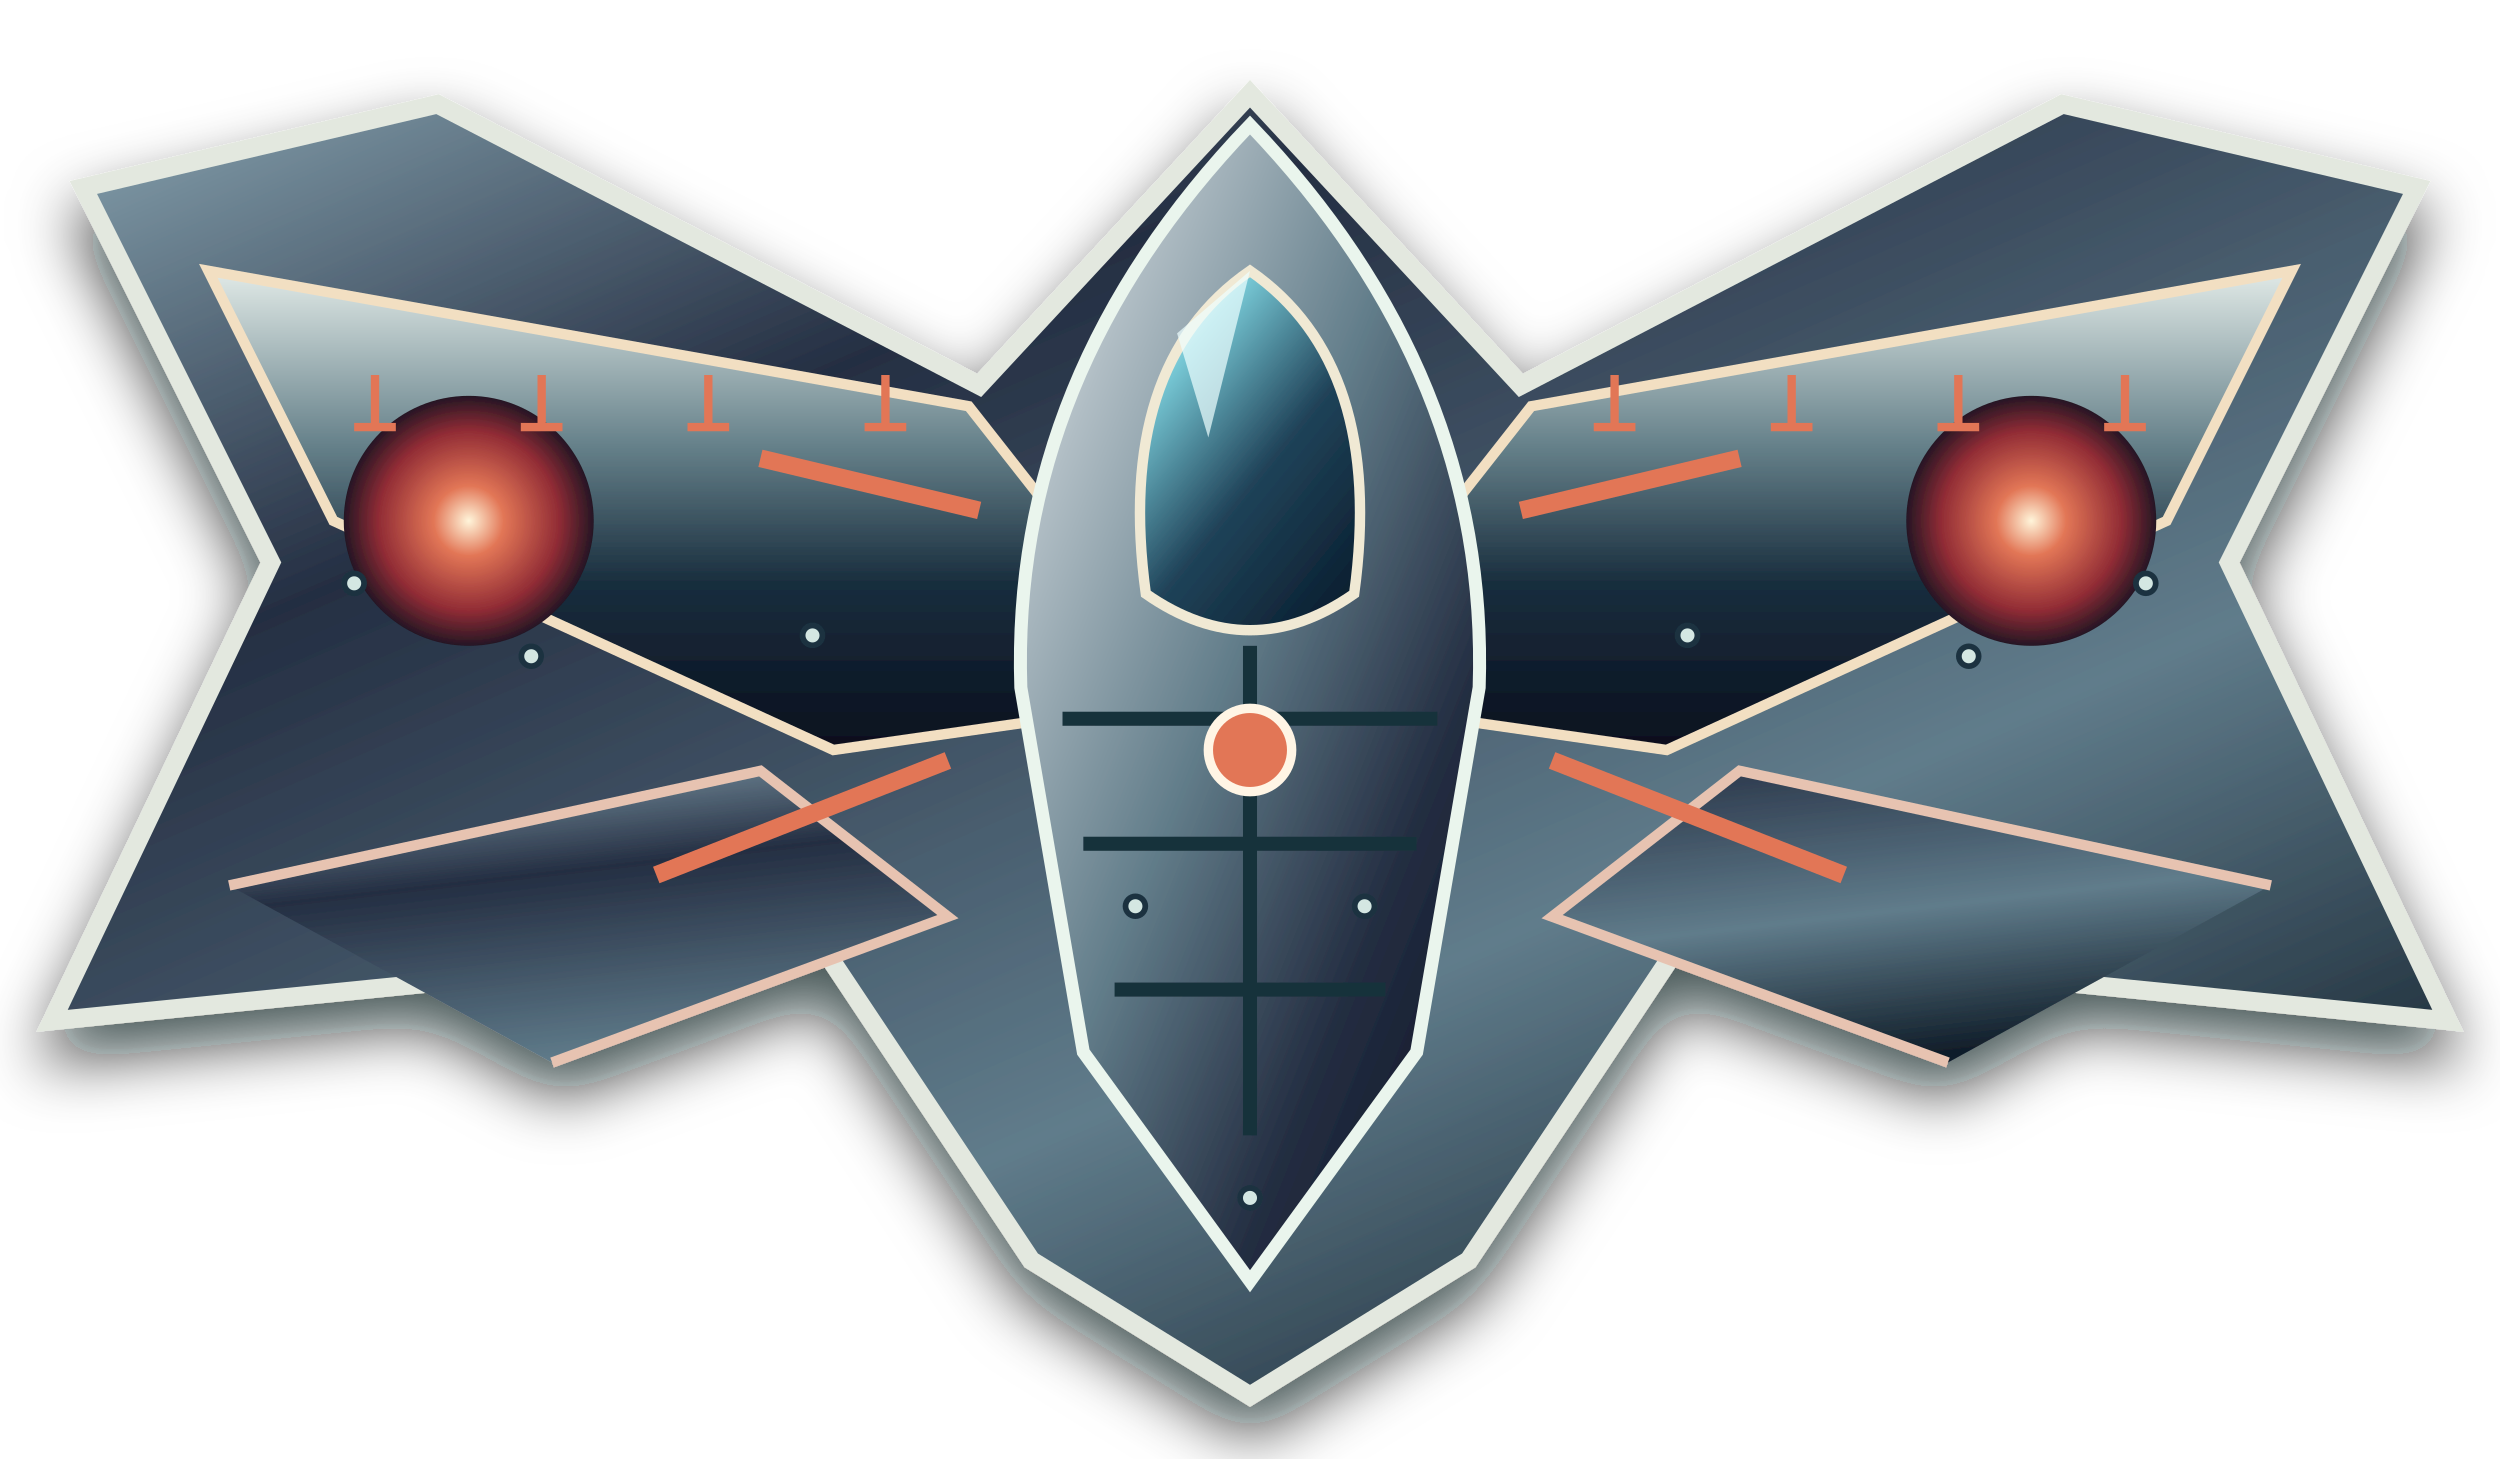
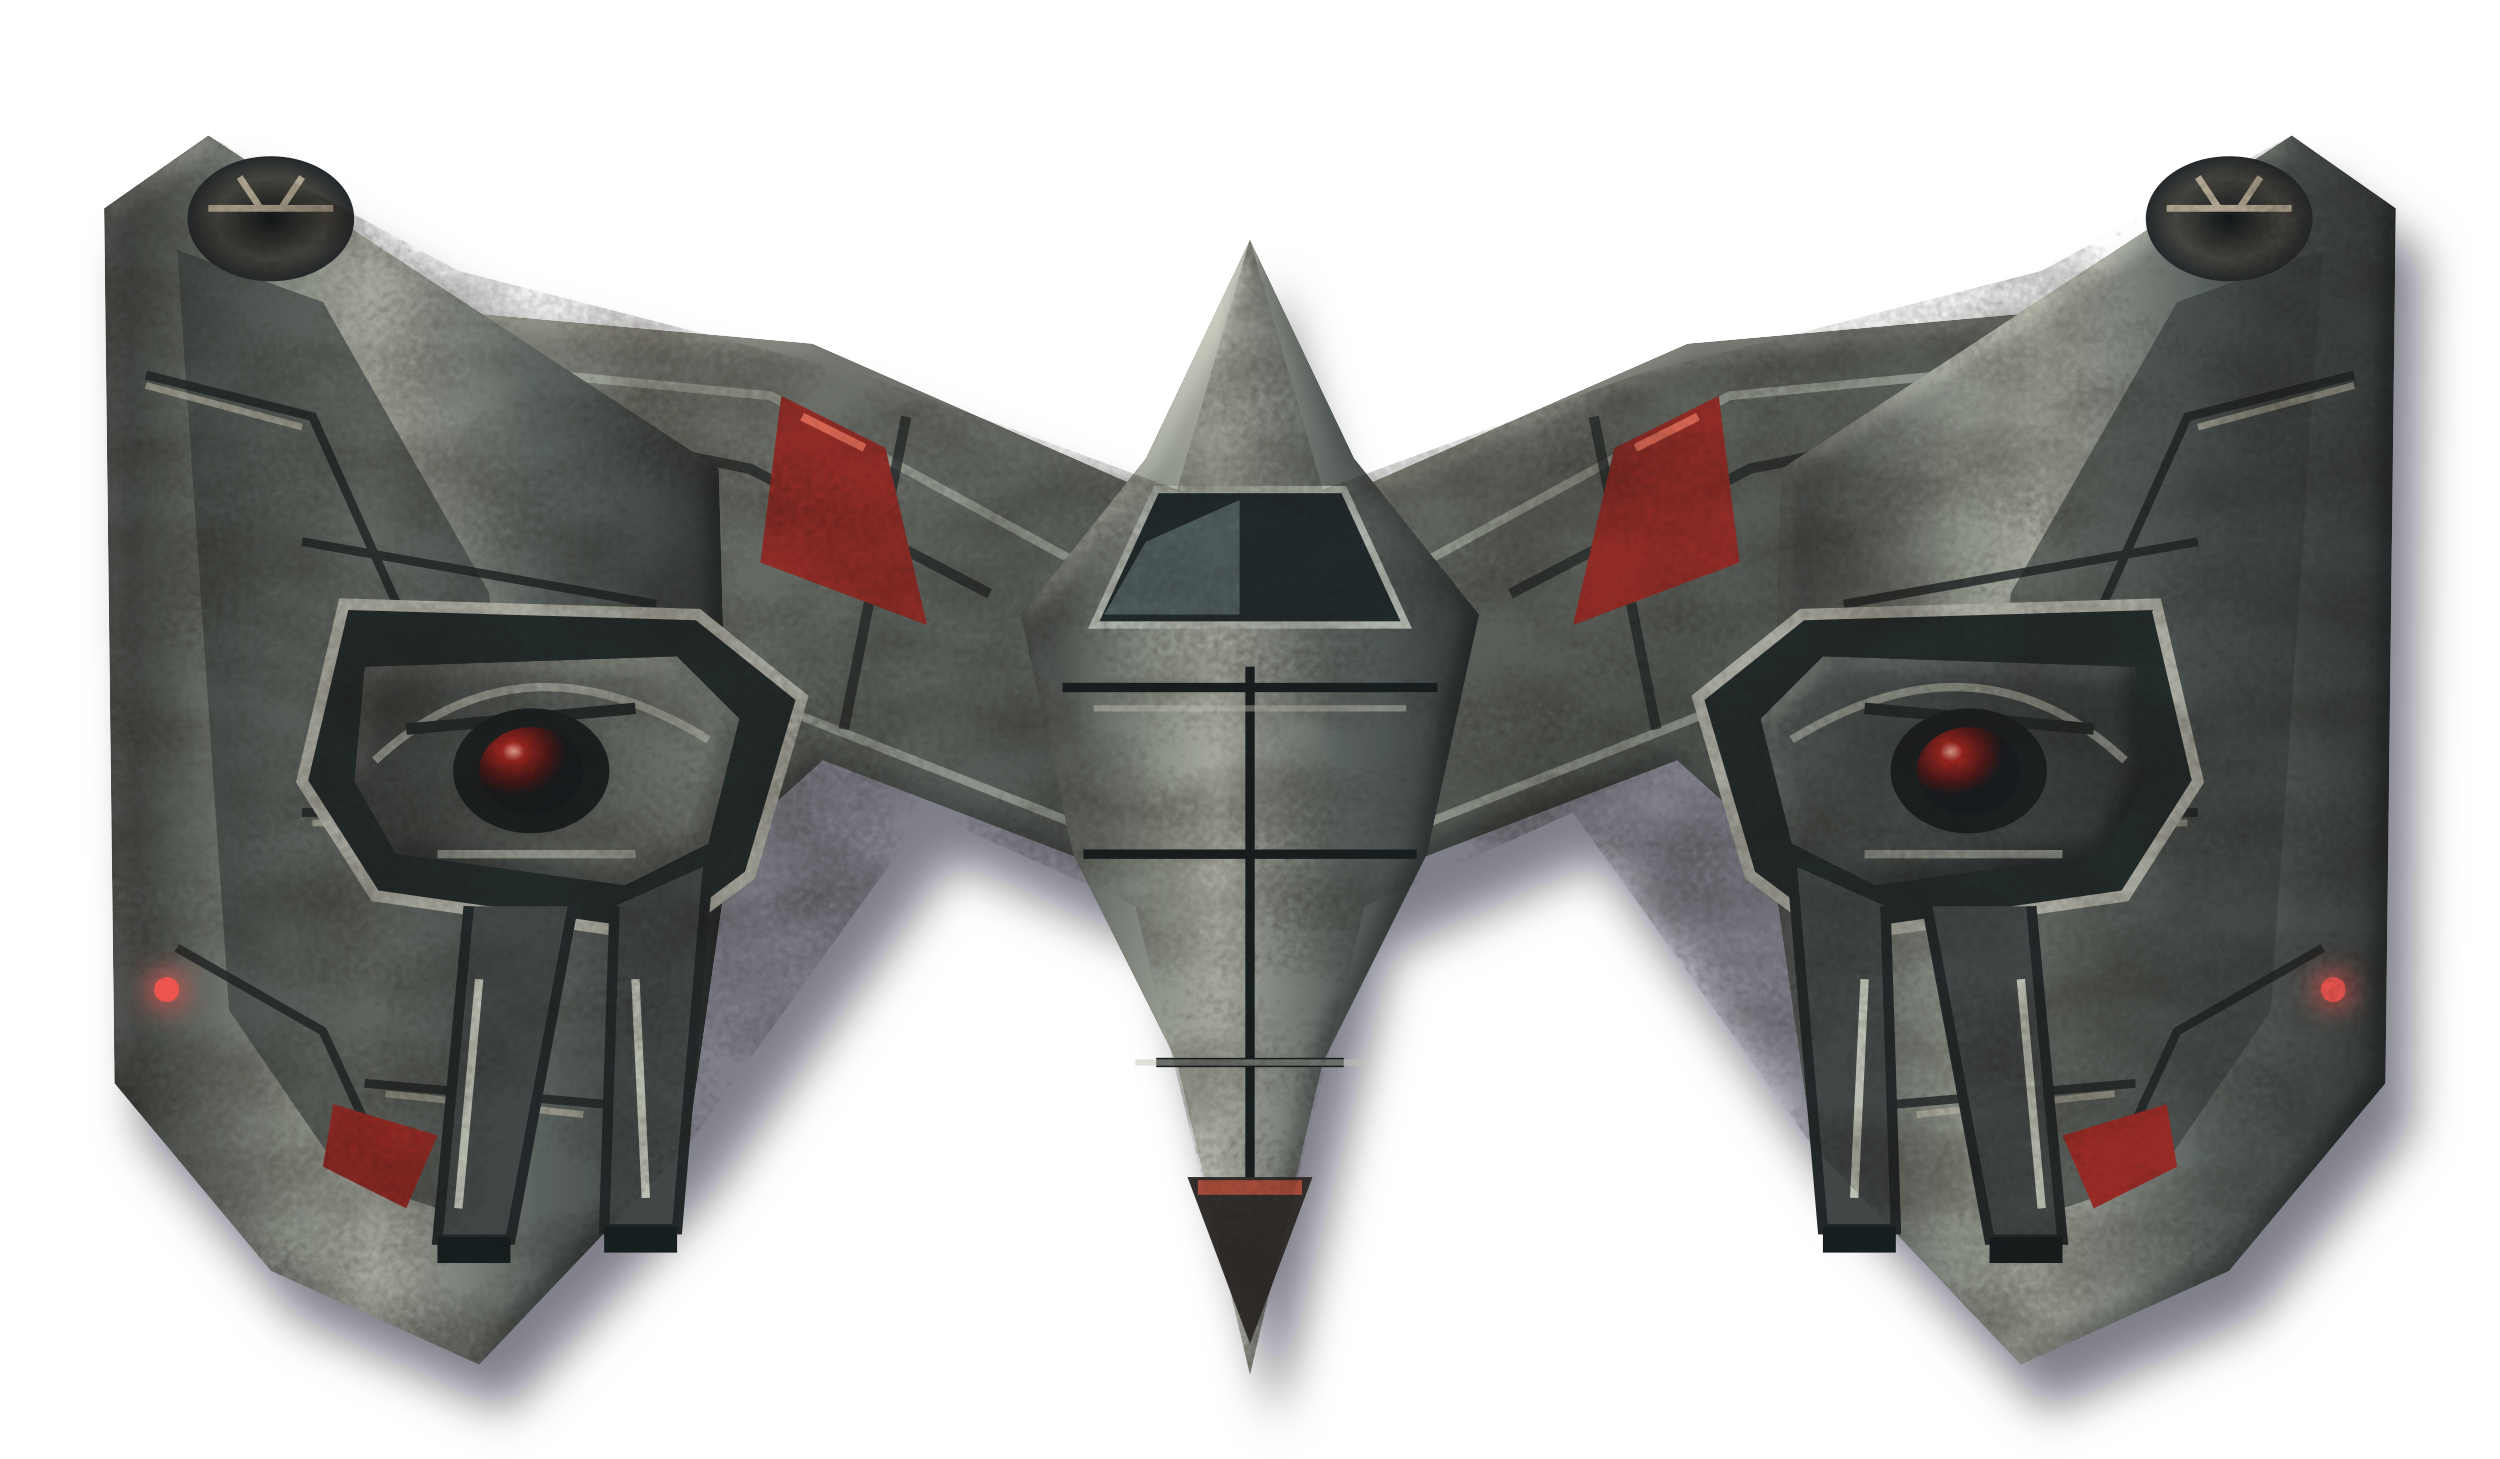
- <svg xmlns="http://www.w3.org/2000/svg" width="240" height="140" viewBox="0 0 240 140">
+ <svg xmlns="http://www.w3.org/2000/svg" xmlns:xlink="http://www.w3.org/1999/xlink" width="240" height="140" viewBox="0 0 240 140">
  <defs>
-     <linearGradient id="hull" x1="0" y1="0" x2="1" y2="1">
-       <stop stop-color="#f6fbf6" />
-       <stop offset=".19" stop-color="#b0bdc4" />
-       <stop offset=".46" stop-color="#627d8a" />
-       <stop offset=".73" stop-color="#242e42" />
-       <stop offset="1" stop-color="#090f1e" />
+     <filter id="bevel" x="-5%" y="-5%" width="110%" height="110%" color-interpolation-filters="sRGB">
+       <feGaussianBlur in="SourceAlpha" stdDeviation="1.1" result="height" />
+       <feDiffuseLighting in="height" surfaceScale="2.6" diffuseConstant="1.18" lighting-color="#fff" result="diffuse">
+         <feDistantLight azimuth="225" elevation="52" />
+       </feDiffuseLighting>
+       <feSpecularLighting in="height" surfaceScale="2.6" specularConstant=".75" specularExponent="18" lighting-color="#fff4df" result="specular">
+         <feDistantLight azimuth="225" elevation="44" />
+       </feSpecularLighting>
+       <feComposite in="SourceGraphic" in2="diffuse" operator="arithmetic" k1="1" result="lit" />
+       <feComposite in="specular" in2="SourceAlpha" operator="in" result="gloss" />
+       <feComposite in="gloss" in2="lit" operator="arithmetic" k2=".38" k3="1" result="shaded" />
+       <feComposite in="shaded" in2="SourceAlpha" operator="in" />
+     </filter>
+     <filter id="grime" x="0" y="0" width="100%" height="100%" color-interpolation-filters="sRGB">
+       <feTurbulence type="fractalNoise" baseFrequency=".07 .12" numOctaves="3" seed="32" result="mottle" />
+       <feTurbulence type="fractalNoise" baseFrequency="1.4" numOctaves="2" seed="5" result="grain" />
+       <feComposite in="mottle" in2="grain" operator="arithmetic" k2=".7" k3=".3" />
+       <feColorMatrix type="matrix" values="0 0 0 0 .1  0 0 0 0 .07  0 0 0 0 .05  -1.6 0 0 0 1.05" />
+       <feComposite in2="SourceAlpha" operator="in" />
+     </filter>
+     <filter id="shadow" x="-20%" y="-20%" width="140%" height="150%">
+       <feGaussianBlur in="SourceAlpha" stdDeviation="2.2" />
+       <feOffset dx="2.5" dy="4.5" result="blur" />
+       <feFlood flood-color="#02070d" flood-opacity=".5" />
+       <feComposite in2="blur" operator="in" />
+     </filter>
+     <filter id="glow" x="-200%" y="-200%" width="500%" height="500%">
+       <feGaussianBlur stdDeviation="1.5" result="halo" />
+       <feMerge>
+         <feMergeNode in="halo" />
+         <feMergeNode in="halo" />
+         <feMergeNode in="SourceGraphic" />
+       </feMerge>
+     </filter>
+     <linearGradient id="wingL" x1="0" y1="0" x2="1" y2="1">
+       <stop stop-color="#828179" />
+       <stop offset=".5" stop-color="#565c58" />
+       <stop offset="1" stop-color="#343a3a" />
    </linearGradient>
-     <linearGradient id="wing" x1="0" y1="0" x2=".8" y2="1">
-       <stop stop-color="#8eabb7" />
-       <stop offset=".29" stop-color="#242e42" />
-       <stop offset=".69" stop-color="#607c8b" />
-       <stop offset="1" stop-color="#101d29" />
+     <linearGradient id="wingR" x1="0" y1="0" x2="1" y2="1">
+       <stop stop-color="#666963" />
+       <stop offset=".5" stop-color="#424845" />
+       <stop offset="1" stop-color="#292f30" />
    </linearGradient>
-     <linearGradient id="glass" x1=".15" y1="0" x2=".9" y2="1">
-       <stop stop-color="#e6faff" />
-       <stop offset=".18" stop-color="#76c7d4" />
-       <stop offset=".55" stop-color="#204359" />
-       <stop offset="1" stop-color="#091c2d" />
+     <linearGradient id="body" x1="0" x2="1">
+       <stop stop-color="#292d2d" />
+       <stop offset=".3" stop-color="#858b83" />
+       <stop offset=".43" stop-color="#a1a49b" />
+       <stop offset=".69" stop-color="#515957" />
+       <stop offset="1" stop-color="#252b2c" />
    </linearGradient>
-     <radialGradient id="core">
-       <stop stop-color="#fff5da" />
-       <stop offset=".28" stop-color="#e27656" />
-       <stop offset=".72" stop-color="#912c35" />
-       <stop offset="1" stop-color="#251624" />
+     <radialGradient id="nozzle">
+       <stop stop-color="#111719" />
+       <stop offset=".65" stop-color="#464640" />
+       <stop offset="1" stop-color="#24282b" />
    </radialGradient>
-     <linearGradient id="steel" x1="0" y1="0" x2="0" y2="1">
-       <stop stop-color="#e1eae7" />
-       <stop offset=".36" stop-color="#67828b" />
-       <stop offset=".65" stop-color="#192e3e" />
-       <stop offset="1" stop-color="#090f1d" />
-     </linearGradient>
-     <filter id="shadow" x="-25%" y="-25%" width="150%" height="160%">
-       <feDropShadow dx="0" dy="3" stdDeviation="3" flood-color="#030c17" flood-opacity=".72" />
-     </filter>
+     <radialGradient id="optics" cx=".33" cy=".28">
+       <stop stop-color="#f8aea0" />
+       <stop offset=".22" stop-color="#a92620" />
+       <stop offset=".7" stop-color="#4b1718" />
+       <stop offset="1" stop-color="#171b1e" />
+     </radialGradient>
+     <g id="airframe">
+       <path d="M20 13 44 26 83 36 113 47 120 23 127 47 157 36 196 26 220 13 230 20 229 104 214 122 194 131 174 110 151 78 131 87 120 132 109 87 89 78 66 110 46 131 26 122 11 104 10 20Z" />
+     </g>
  </defs>
-   <g filter="url(#shadow)">
-     <path d="M120 9 146 37 198 10 232 18 214 54 235 98 195 94 167 82 141 121 120 134 99 121 73 82 45 94 5 98 26 54 8 18 42 10 94 37Z" fill="url(#wing)" stroke="#e3e8df" stroke-width="1.8" />
-     <path d="M20 26 93 39 115 67 80 72 32 50Z M220 26 147 39 125 67 160 72 208 50Z" fill="url(#steel)" stroke="#f2dfc2" />
-     <path d="M22 85 73 74 91 88 53 102 M218 85 167 74 149 88 187 102" fill="url(#wing)" stroke="#e7c3b1" />
-     <circle cx="45" cy="50" r="12" fill="url(#core)" />
-     <circle cx="195" cy="50" r="12" fill="url(#core)" />
-     <path d="M120 12Q97 36 98 66L104 101 120 123 136 101 142 66Q143 36 120 12Z" fill="url(#hull)" stroke="#eaf5ed" stroke-width="1.25" />
-     <path d="M120 26Q107 35 110 57Q120 64 130 57Q133 35 120 26Z" fill="url(#glass)" stroke="#f0e9d4" />
-     <path d="M113 32 120 26 116 42" fill="#eeffff" opacity=".7" />
-     <path d="M102 69h36 M104 81h32 M107 95h26 M120 62v47" fill="none" stroke="#18313b" stroke-width="1.35" />
-     <path d="M73 44 94 49 M167 44 146 49 M63 84 91 73 M177 84 149 73" stroke="#e27656" stroke-width="1.7" />
-     <path d="M36 36v5 m-2 0h4" stroke="#e27656" stroke-width=".8" />
-     <path d="M52 36v5 m-2 0h4" stroke="#e27656" stroke-width=".8" />
-     <path d="M68 36v5 m-2 0h4" stroke="#e27656" stroke-width=".8" />
-     <path d="M85 36v5 m-2 0h4" stroke="#e27656" stroke-width=".8" />
-     <path d="M155 36v5 m-2 0h4" stroke="#e27656" stroke-width=".8" />
-     <path d="M172 36v5 m-2 0h4" stroke="#e27656" stroke-width=".8" />
-     <path d="M188 36v5 m-2 0h4" stroke="#e27656" stroke-width=".8" />
-     <path d="M204 36v5 m-2 0h4" stroke="#e27656" stroke-width=".8" />
-     <circle cx="34" cy="56" r=".95" fill="#d4e7e2" stroke="#1b3341" stroke-width=".55" />
-     <circle cx="51" cy="63" r=".95" fill="#d4e7e2" stroke="#1b3341" stroke-width=".55" />
-     <circle cx="78" cy="61" r=".95" fill="#d4e7e2" stroke="#1b3341" stroke-width=".55" />
-     <circle cx="206" cy="56" r=".95" fill="#d4e7e2" stroke="#1b3341" stroke-width=".55" />
-     <circle cx="189" cy="63" r=".95" fill="#d4e7e2" stroke="#1b3341" stroke-width=".55" />
-     <circle cx="162" cy="61" r=".95" fill="#d4e7e2" stroke="#1b3341" stroke-width=".55" />
-     <circle cx="109" cy="87" r=".95" fill="#d4e7e2" stroke="#1b3341" stroke-width=".55" />
-     <circle cx="131" cy="87" r=".95" fill="#d4e7e2" stroke="#1b3341" stroke-width=".55" />
-     <circle cx="120" cy="115" r=".95" fill="#d4e7e2" stroke="#1b3341" stroke-width=".55" />
-     <circle cx="120" cy="72" r="4" fill="#e27656" stroke="#fff5e5" stroke-width=".9" />
+   <use href="#airframe" xlink:href="#airframe" filter="url(#shadow)" />
+   <g filter="url(#bevel)">
+     <path d="M22 28 78 33 119 51 113 86 79 73 59 91 17 103Z" fill="url(#wingL)" />
+     <path d="M218 28 162 33 121 51 127 86 161 73 181 91 223 103Z" fill="url(#wingR)" />
  </g>
+   <path d="M22 33 74 38 107 56 M218 33 166 38 133 56 M25 92 75 68 103 79 M215 92 165 68 137 79" fill="none" stroke="#bac1b5" stroke-width=".85" opacity=".55" />
+   <path d="M37 38 72 45 95 57 M203 38 168 45 145 57 M29 86 70 66 M211 86 170 66 M87 40l-6 30 M153 40l6 30" fill="none" stroke="#202626" stroke-width="1" opacity=".75" />
+   <path d="M75 38 85 43 89 60 73 54Z M165 38 155 43 151 60 167 54Z" fill="#902b26" />
+   <path d="M77 40 83 43 M163 40 157 43" stroke="#d76552" stroke-width=".8" />
+   <g filter="url(#bevel)">
+     <path d="M20 13 43 28 69 45 70 82 66 110 46 131 26 122 11 104 10 20Z" fill="url(#body)" />
+     <path d="M220 13 197 28 171 45 170 82 174 110 194 131 214 122 229 104 230 20Z" fill="url(#body)" />
+   </g>
+   <path d="M17 24 31 29 47 57 48 102 45 117 33 113 22 97Z M223 24 209 29 193 57 192 102 195 117 207 113 218 97Z" fill="#373d3c" opacity=".64" />
+   <path d="M14 36 30 40 39 60 M226 36 210 40 201 60 M17 91l14 8 6 13 M223 91l-14 8-6 13 M29 52 63 58 M211 52l-34 6 M29 78h36 M211 78h-36 M35 104l23 2 M205 104l-23 2" fill="none" stroke="#1c2222" stroke-width=".85" opacity=".8" />
+   <path d="M14 37 29 41 M226 37 211 41 M30 79h33 M210 79h-33 M37 105l19 2 M203 105l-19 2" stroke="#d0c9b5" stroke-width=".65" opacity=".5" />
+   <ellipse cx="26" cy="21" rx="8" ry="6" fill="url(#nozzle)" />
+   <ellipse cx="214" cy="21" rx="8" ry="6" fill="url(#nozzle)" />
+   <path d="M20 20h12 M208 20h12 M23 17l2 3 M29 17l-2 3 M211 17l2 3 M217 17l-2 3" stroke="#b0a691" stroke-width=".65" />
+   <path d="M33 58 67 59 77 67 72 84 64 90 36 86 29 75Z M207 58 173 59 163 67 168 84 176 90 204 86 211 75Z" fill="#222a2a" stroke="#a9aaa0" stroke-width="1.1" />
+   <path d="M35 64 65 63 71 69 68 81 60 85 38 82 34 75Z M205 64 175 63 169 69 172 81 180 85 202 82 206 75Z" fill="url(#body)" filter="url(#bevel)" />
+   <path d="M36 73q14-13 32-2 M204 73q-14-13-32-2 M42 82h19 M198 82h-19" fill="none" stroke="#b5b9ac" stroke-width=".8" opacity=".6" />
+   <path d="M39 70 61 68 M201 70l-22-2" stroke="#232928" stroke-width="1.1" />
+   <ellipse cx="51" cy="74" rx="7.5" ry="6" fill="#1b2021" />
+   <ellipse cx="189" cy="74" rx="7.5" ry="6" fill="#1b2021" />
+   <ellipse cx="51" cy="74" rx="5" ry="4.2" fill="url(#optics)" />
+   <ellipse cx="189" cy="74" rx="5" ry="4.2" fill="url(#optics)" />
+   <path d="M45 87 42 119h7l6-32 M59 87l-1 31h7l3-35 M195 87l3 32h-7l-6-32 M181 87l1 31h-7l-3-35" fill="#414747" stroke="#222829" stroke-width="1" />
+   <path d="M46 94 44 116 M61 94l1 21 M194 94l2 22 M179 94l-1 21" stroke="#bdc1b4" stroke-width=".8" />
+   <path d="M42 120h7 M58 119h7 M191 120h7 M175 119h7" stroke="#161e1f" stroke-width="2.5" />
+   <path d="M120 23 130 44 142 59 137 82 127 102 120 132 113 102 103 82 98 59 110 44Z" fill="url(#body)" filter="url(#bevel)" />
+   <path d="M111 47 129 47 135 60 105 60Z" fill="#202a2c" stroke="#aeb4ac" stroke-width=".7" />
+   <path d="M110 52 119 48 119 59h-13Z" fill="#788b8b" opacity=".55" />
+   <path d="M102 66 138 66 M104 82l32 0 M111 102l18 0 M120 64v51" stroke="#171e20" stroke-width=".9" fill="none" />
+   <path d="M105 68h30 M109 102h22" stroke="#c1c2b4" stroke-width=".6" opacity=".5" />
+   <path d="M114 113h12l-6 16Z" fill="#302d2b" />
+   <path d="M115 114h10" stroke="#a34b38" stroke-width="1.4" />
+   <path d="M31 112l8 4 3-7-10-3Z M209 112l-8 4-3-7 10-3Z" fill="#982a25" />
+   <circle cx="16" cy="95" r="1.2" fill="#ed5550" filter="url(#glow)" />
+   <circle cx="224" cy="95" r="1.2" fill="#ed5550" filter="url(#glow)" />
+   <use href="#airframe" xlink:href="#airframe" filter="url(#grime)" opacity=".5" />
</svg>
